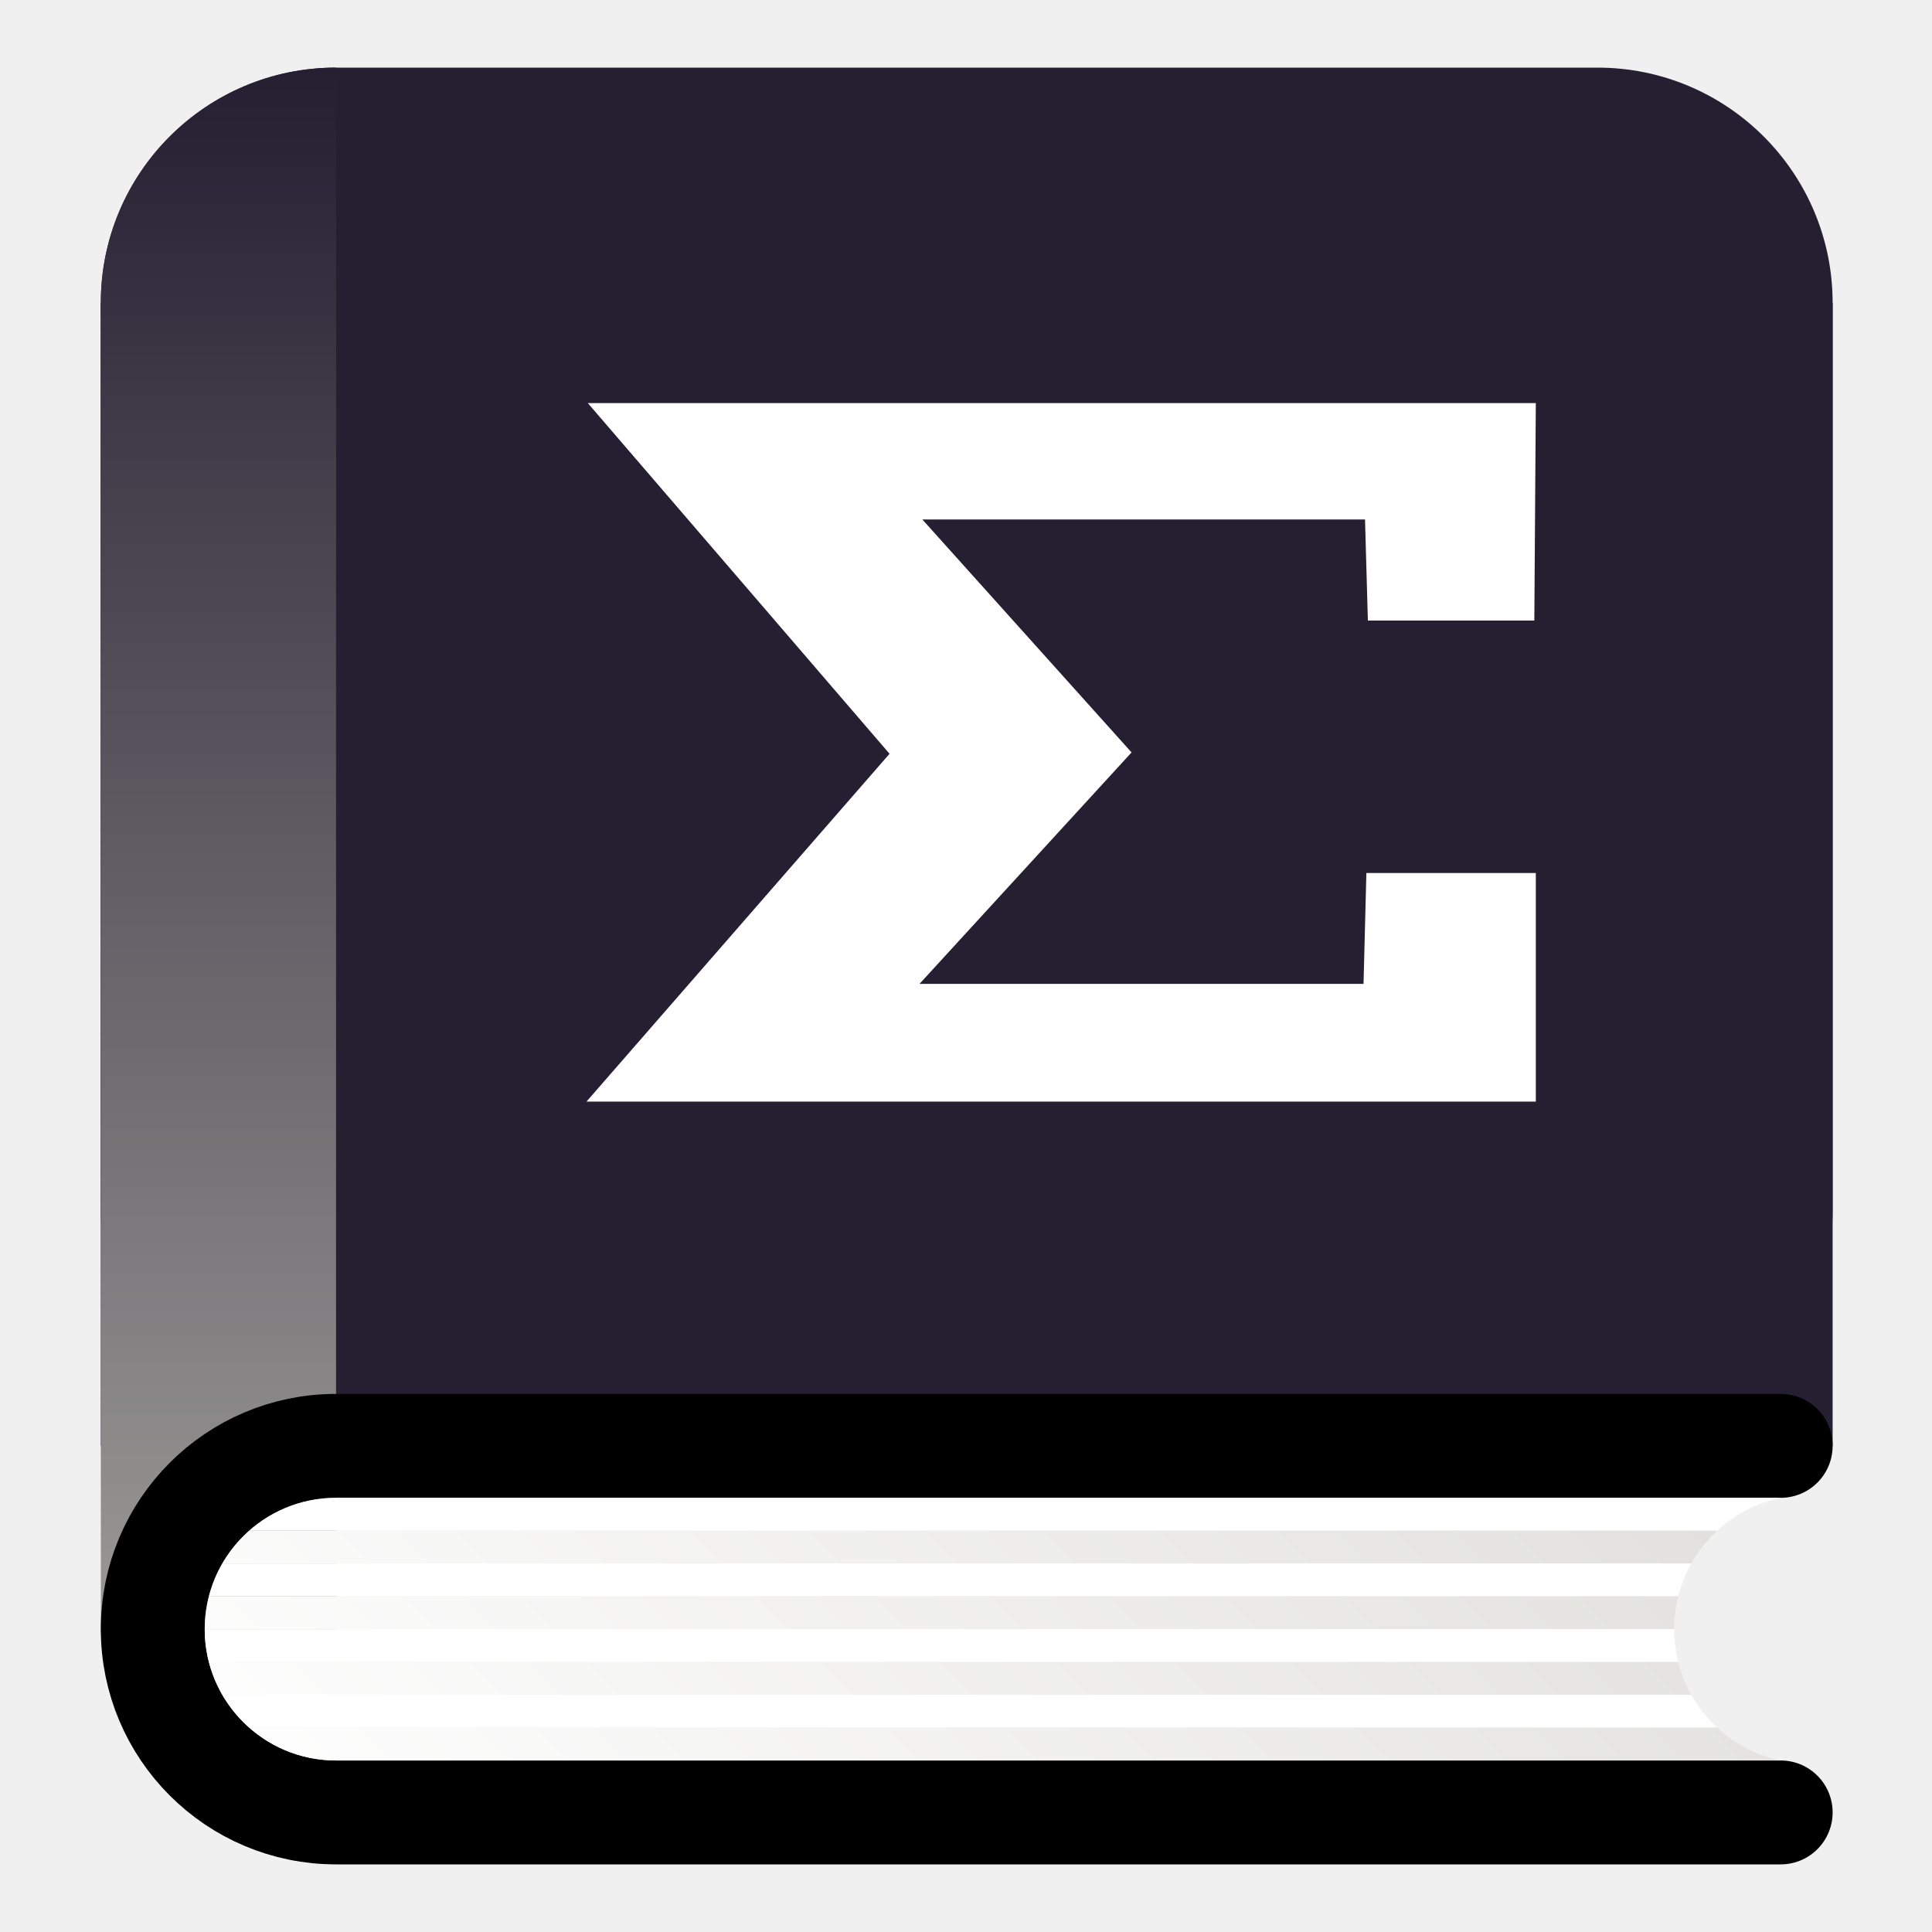
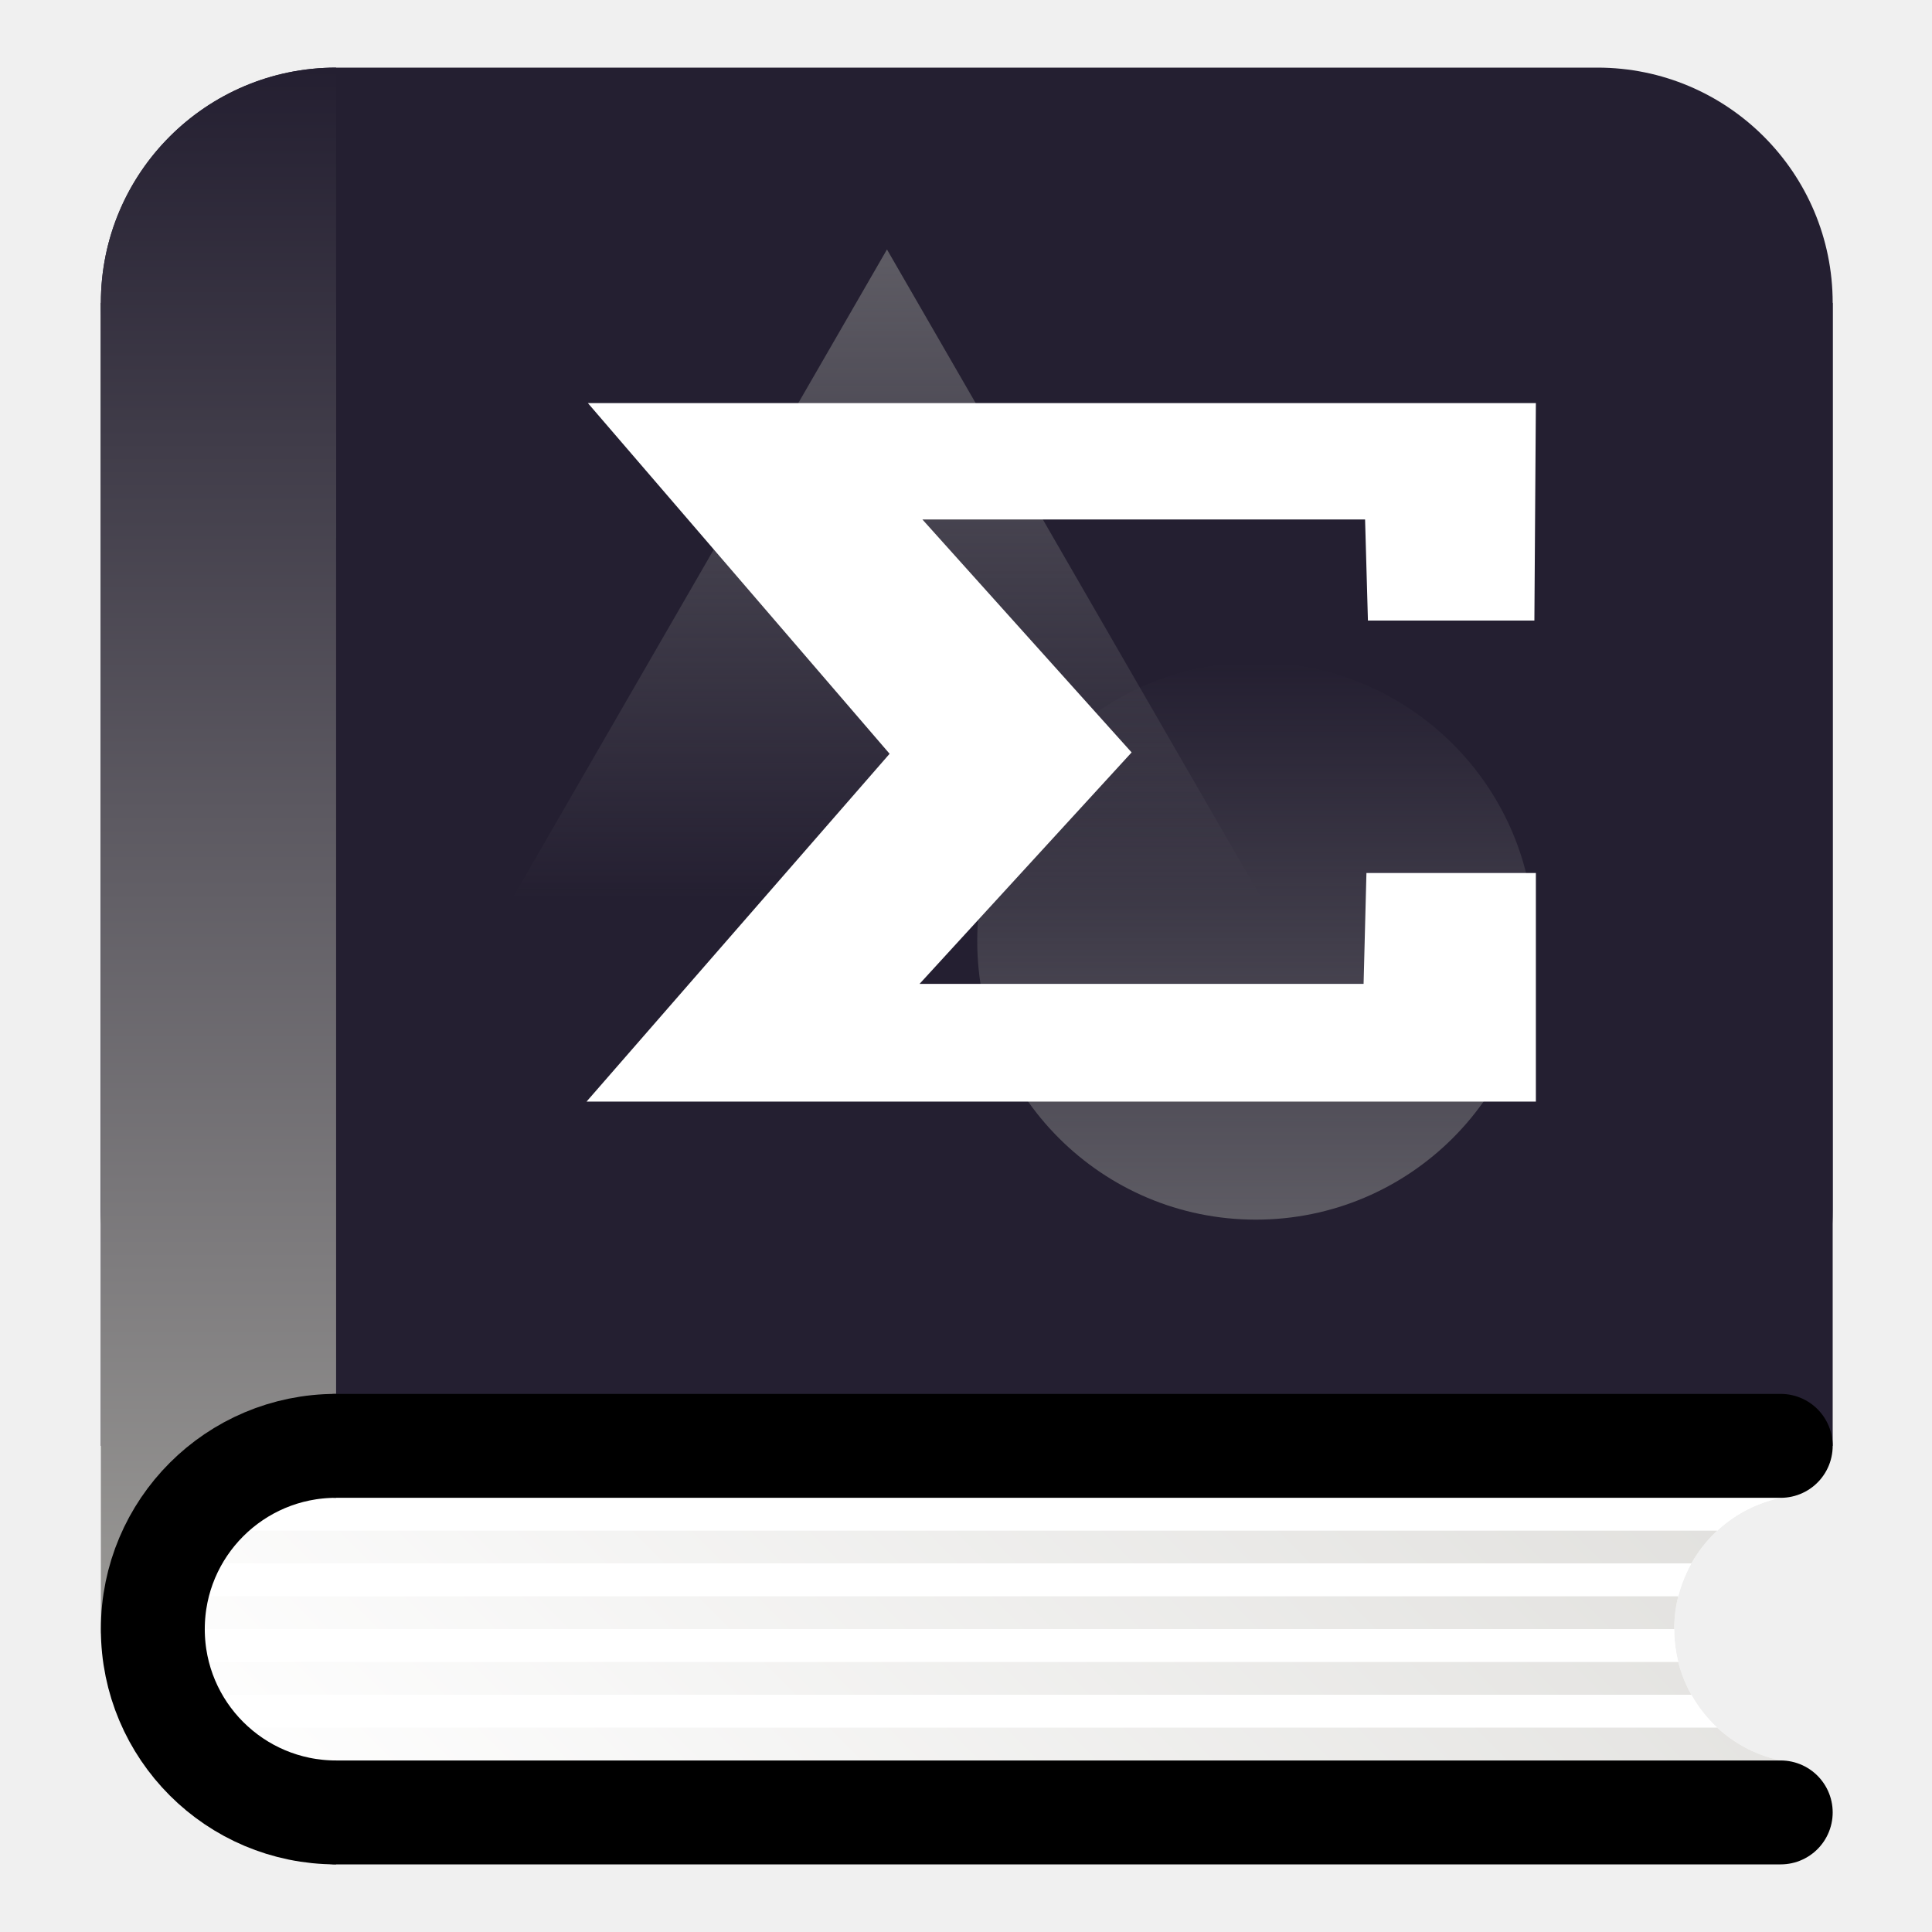
<svg xmlns="http://www.w3.org/2000/svg" width="128" height="128" viewBox="392 395 1215 1245" fill="none">
  <defs>
    <linearGradient id="spine" x1="0" y1="395" x2="0" y2="1480" gradientUnits="userSpaceOnUse">
      <stop offset="0" stop-color="#241f31" />
      <stop offset="1" stop-color="#9a9996" />
    </linearGradient>
    <linearGradient id="globalGradient" x1="1660" y1="1386" x2="969" y2="2077" gradientUnits="userSpaceOnUse">
      <stop offset="0" stop-color="#deddda" />
      <stop offset="1" stop-color="#ffffff" />
    </linearGradient>
    <clipPath id="pagesClip">
      <path d="M1564 1386 H563 A91 91 0 0 0 563 1568 H1564 A93 93 0 0 1 1564 1386 Z" />
+       <path d="M1485 1372 H563 A105 105 0 0 0 563 1582 H1485 Z" />
    </clipPath>
    <clipPath id="spineClip">
      <rect x="400" y="395" width="163" height="1085" />
    </clipPath>
+     <clipPath id="cLeftClip">
+       <rect x="400" y="1314" width="163" height="326" />
+     </clipPath>
+     <linearGradient id="triFade" x1="0" y1="521.0" x2="0" y2="971.4" gradientUnits="userSpaceOnUse">
+       <stop offset="0" stop-color="#5e5c64" stop-opacity="1" />
+       <stop offset="1" stop-color="#5e5c64" stop-opacity="0" />
+     </linearGradient>
+     <linearGradient id="discFade" x1="0" y1="807.1" x2="0" y2="1193.3" gradientUnits="userSpaceOnUse">
+       <stop offset="0" stop-color="#5e5c64" stop-opacity="0" />
+       <stop offset="1" stop-color="#5e5c64" stop-opacity="1" />
+     </linearGradient>
  </defs>
-   <g transform="translate(999.5 1017.5) scale(0.93) translate(-999.5 -1017.5)">
+   <g transform="translate(1000 1017.5) scale(0.93) translate(-1000 -1017.5)">
    <rect x="400" y="395" width="1200" height="955" rx="163" fill="#241f31" />
    <rect x="400" y="558" width="1200" height="792" fill="#241f31" />
    <circle cx="563" cy="558" r="163" fill="url(#spine)" clip-path="url(#spineClip)" />
    <rect x="400" y="558" width="163" height="922" fill="url(#spine)" />
+     <polygon points="944.7,521.0 1204.7,971.4 684.7,971.4" fill="url(#triFade)" />
+     <circle cx="1200.3" cy="1000.2" r="193.05" fill="url(#discFade)" />
    <path transform="translate(464.3 377.7) scale(9.4)" d="M98.94 26.57H29.06L51.3 52.42 28.96 78.06H98.94V61.21H86.45L86.24 69.38H53.51L69.14 52.32 53.72 35.15H86.35L86.56 42.6H98.83Z" fill="#ffffff" />
-     <path d="M1564 1350 H563 A127 127 0 0 0 563 1604 H1564" fill="none" stroke="#000000" stroke-width="72" stroke-linecap="round" />
    <g clip-path="url(#pagesClip)">
+       <rect x="458" y="1372" width="1106" height="210" fill="#ffffff" />
      <rect x="460" y="1386" width="1200" height="22.75" fill="#ffffff" />
      <rect x="460" y="1408.75" width="1200" height="22.75" fill="url(#globalGradient)" />
      <rect x="460" y="1431.5" width="1200" height="22.75" fill="#ffffff" />
      <rect x="460" y="1454.25" width="1200" height="22.75" fill="url(#globalGradient)" />
      <rect x="460" y="1477" width="1200" height="22.75" fill="#ffffff" />
      <rect x="460" y="1499.75" width="1200" height="22.75" fill="url(#globalGradient)" />
      <rect x="460" y="1522.5" width="1200" height="22.75" fill="#ffffff" />
      <rect x="460" y="1545.25" width="1200" height="22.75" fill="url(#globalGradient)" />
    </g>
+     <g fill="none" stroke="#000000" stroke-width="72" stroke-linecap="round">
+       <line x1="1564" y1="1350" x2="563" y2="1350" />
+       <line x1="1564" y1="1604" x2="563" y2="1604" />
+       <circle cx="563" cy="1477" r="127" clip-path="url(#cLeftClip)" />
+     </g>
  </g>
</svg>
